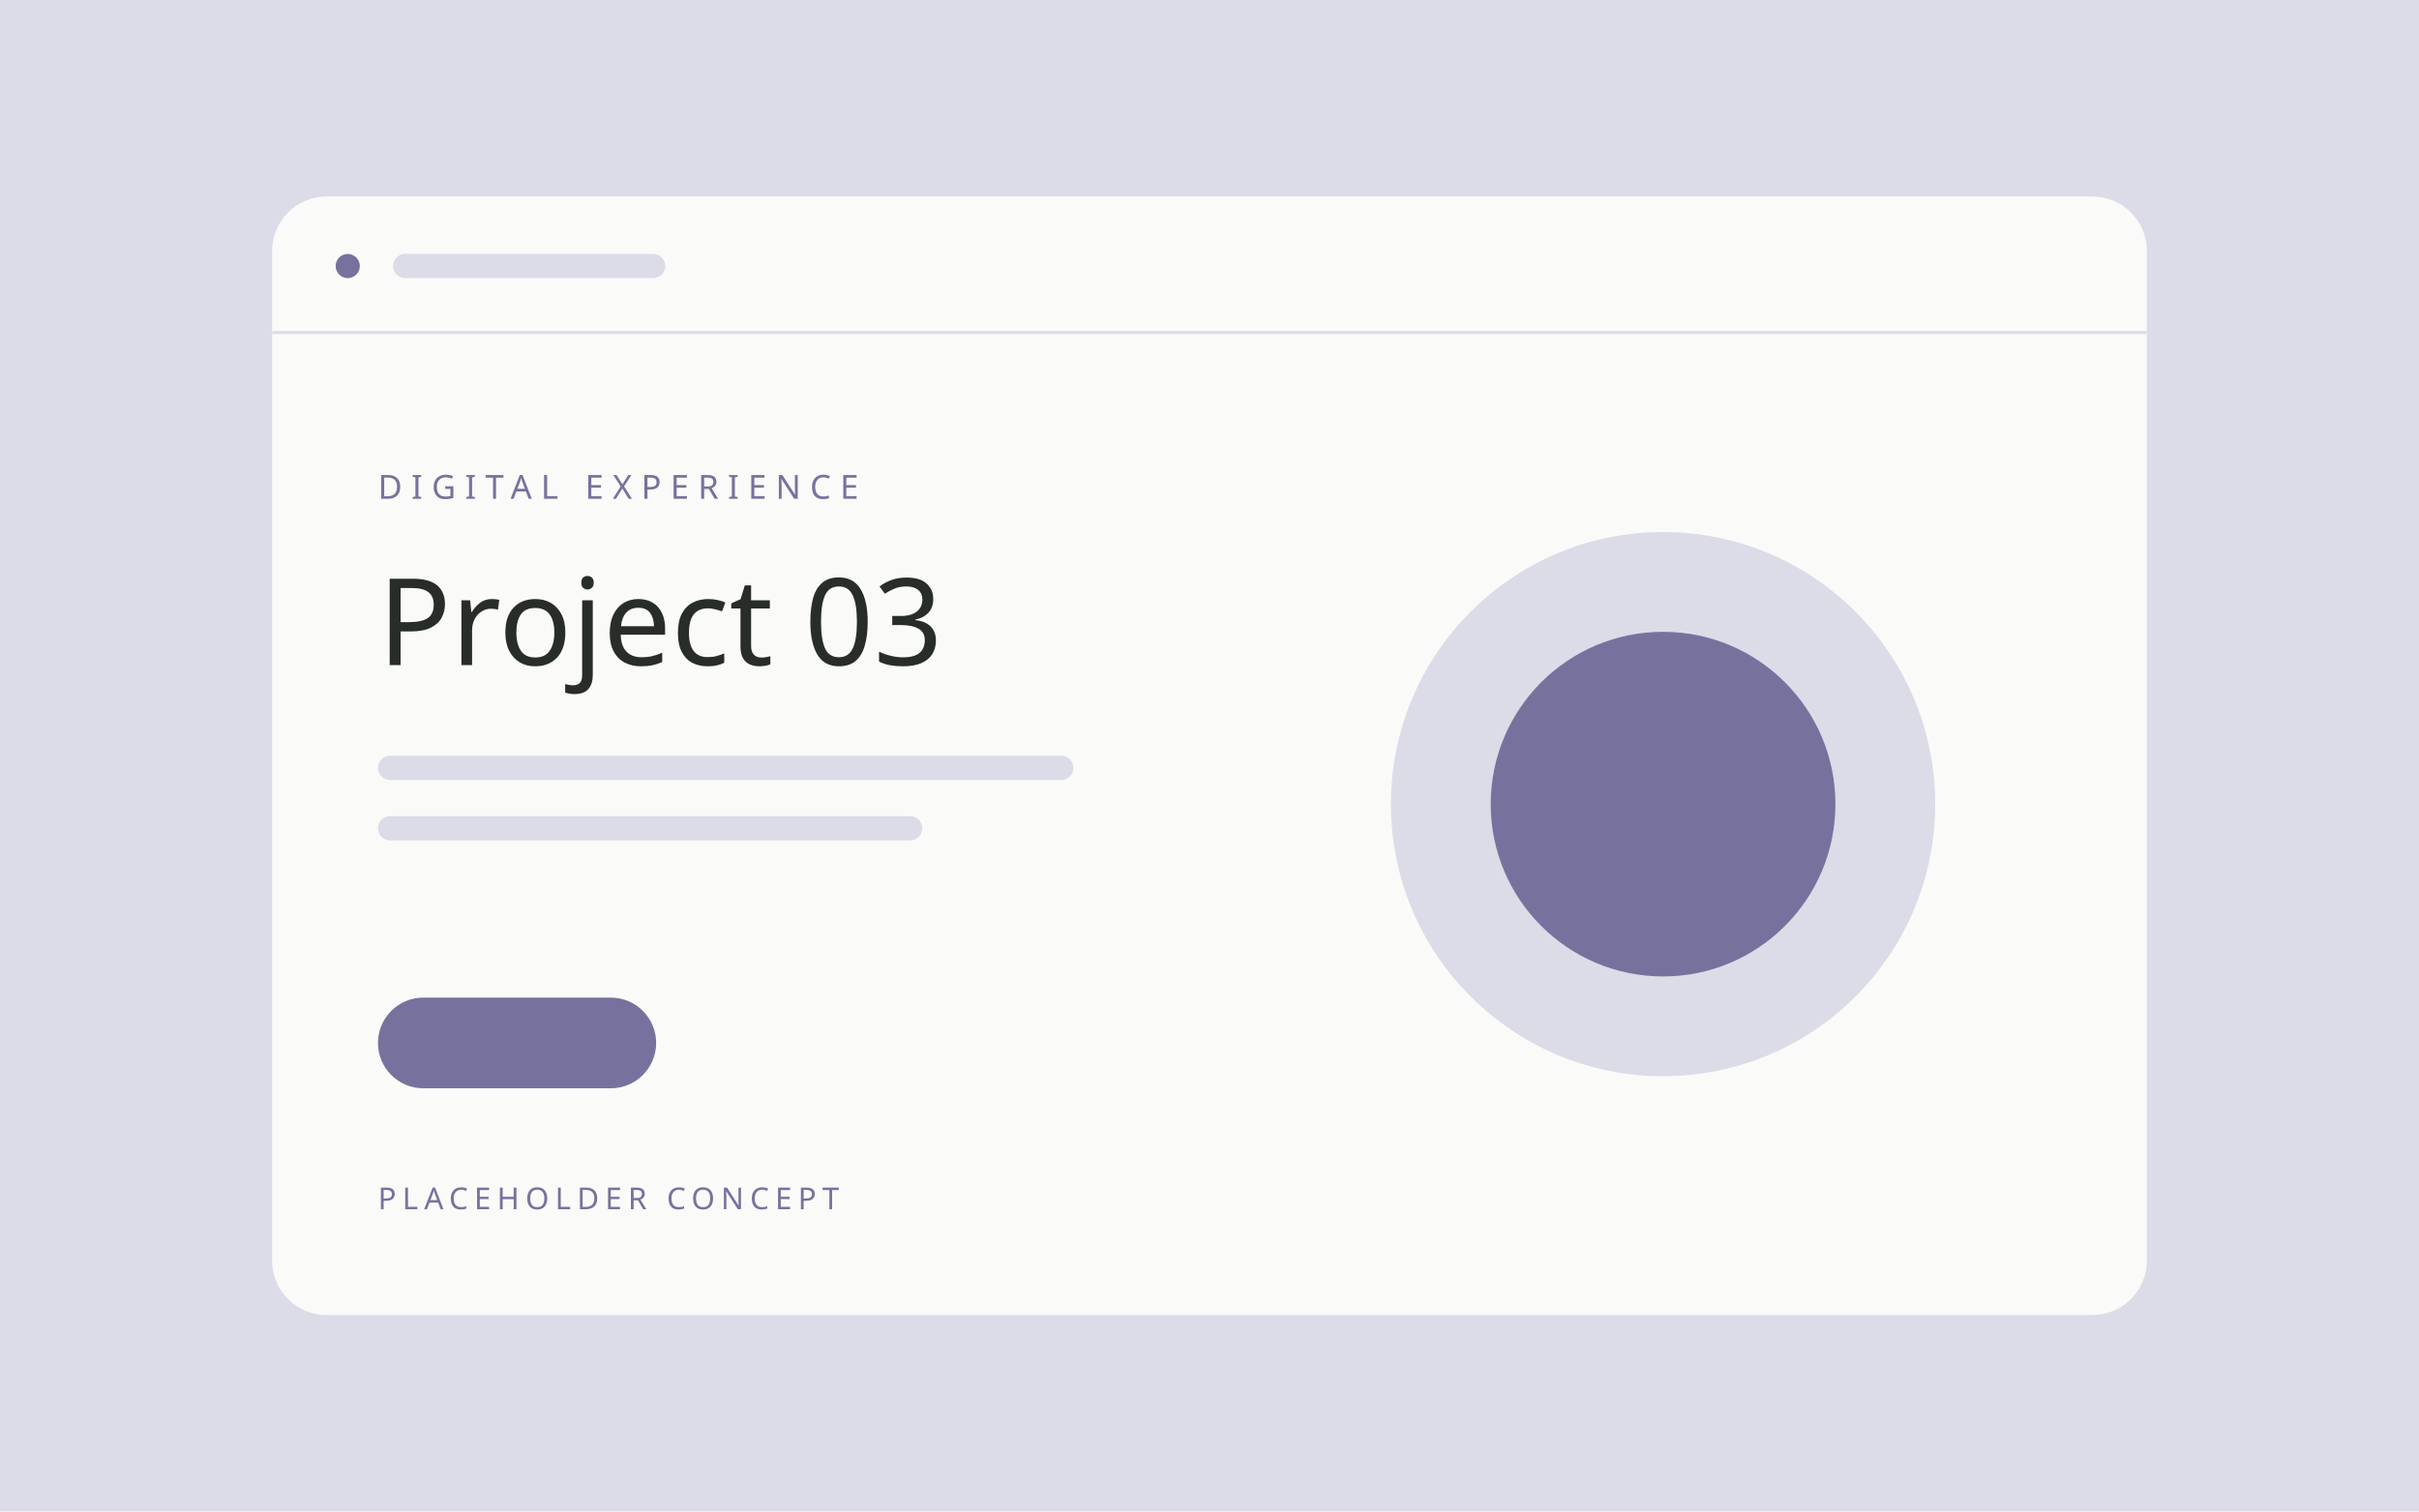
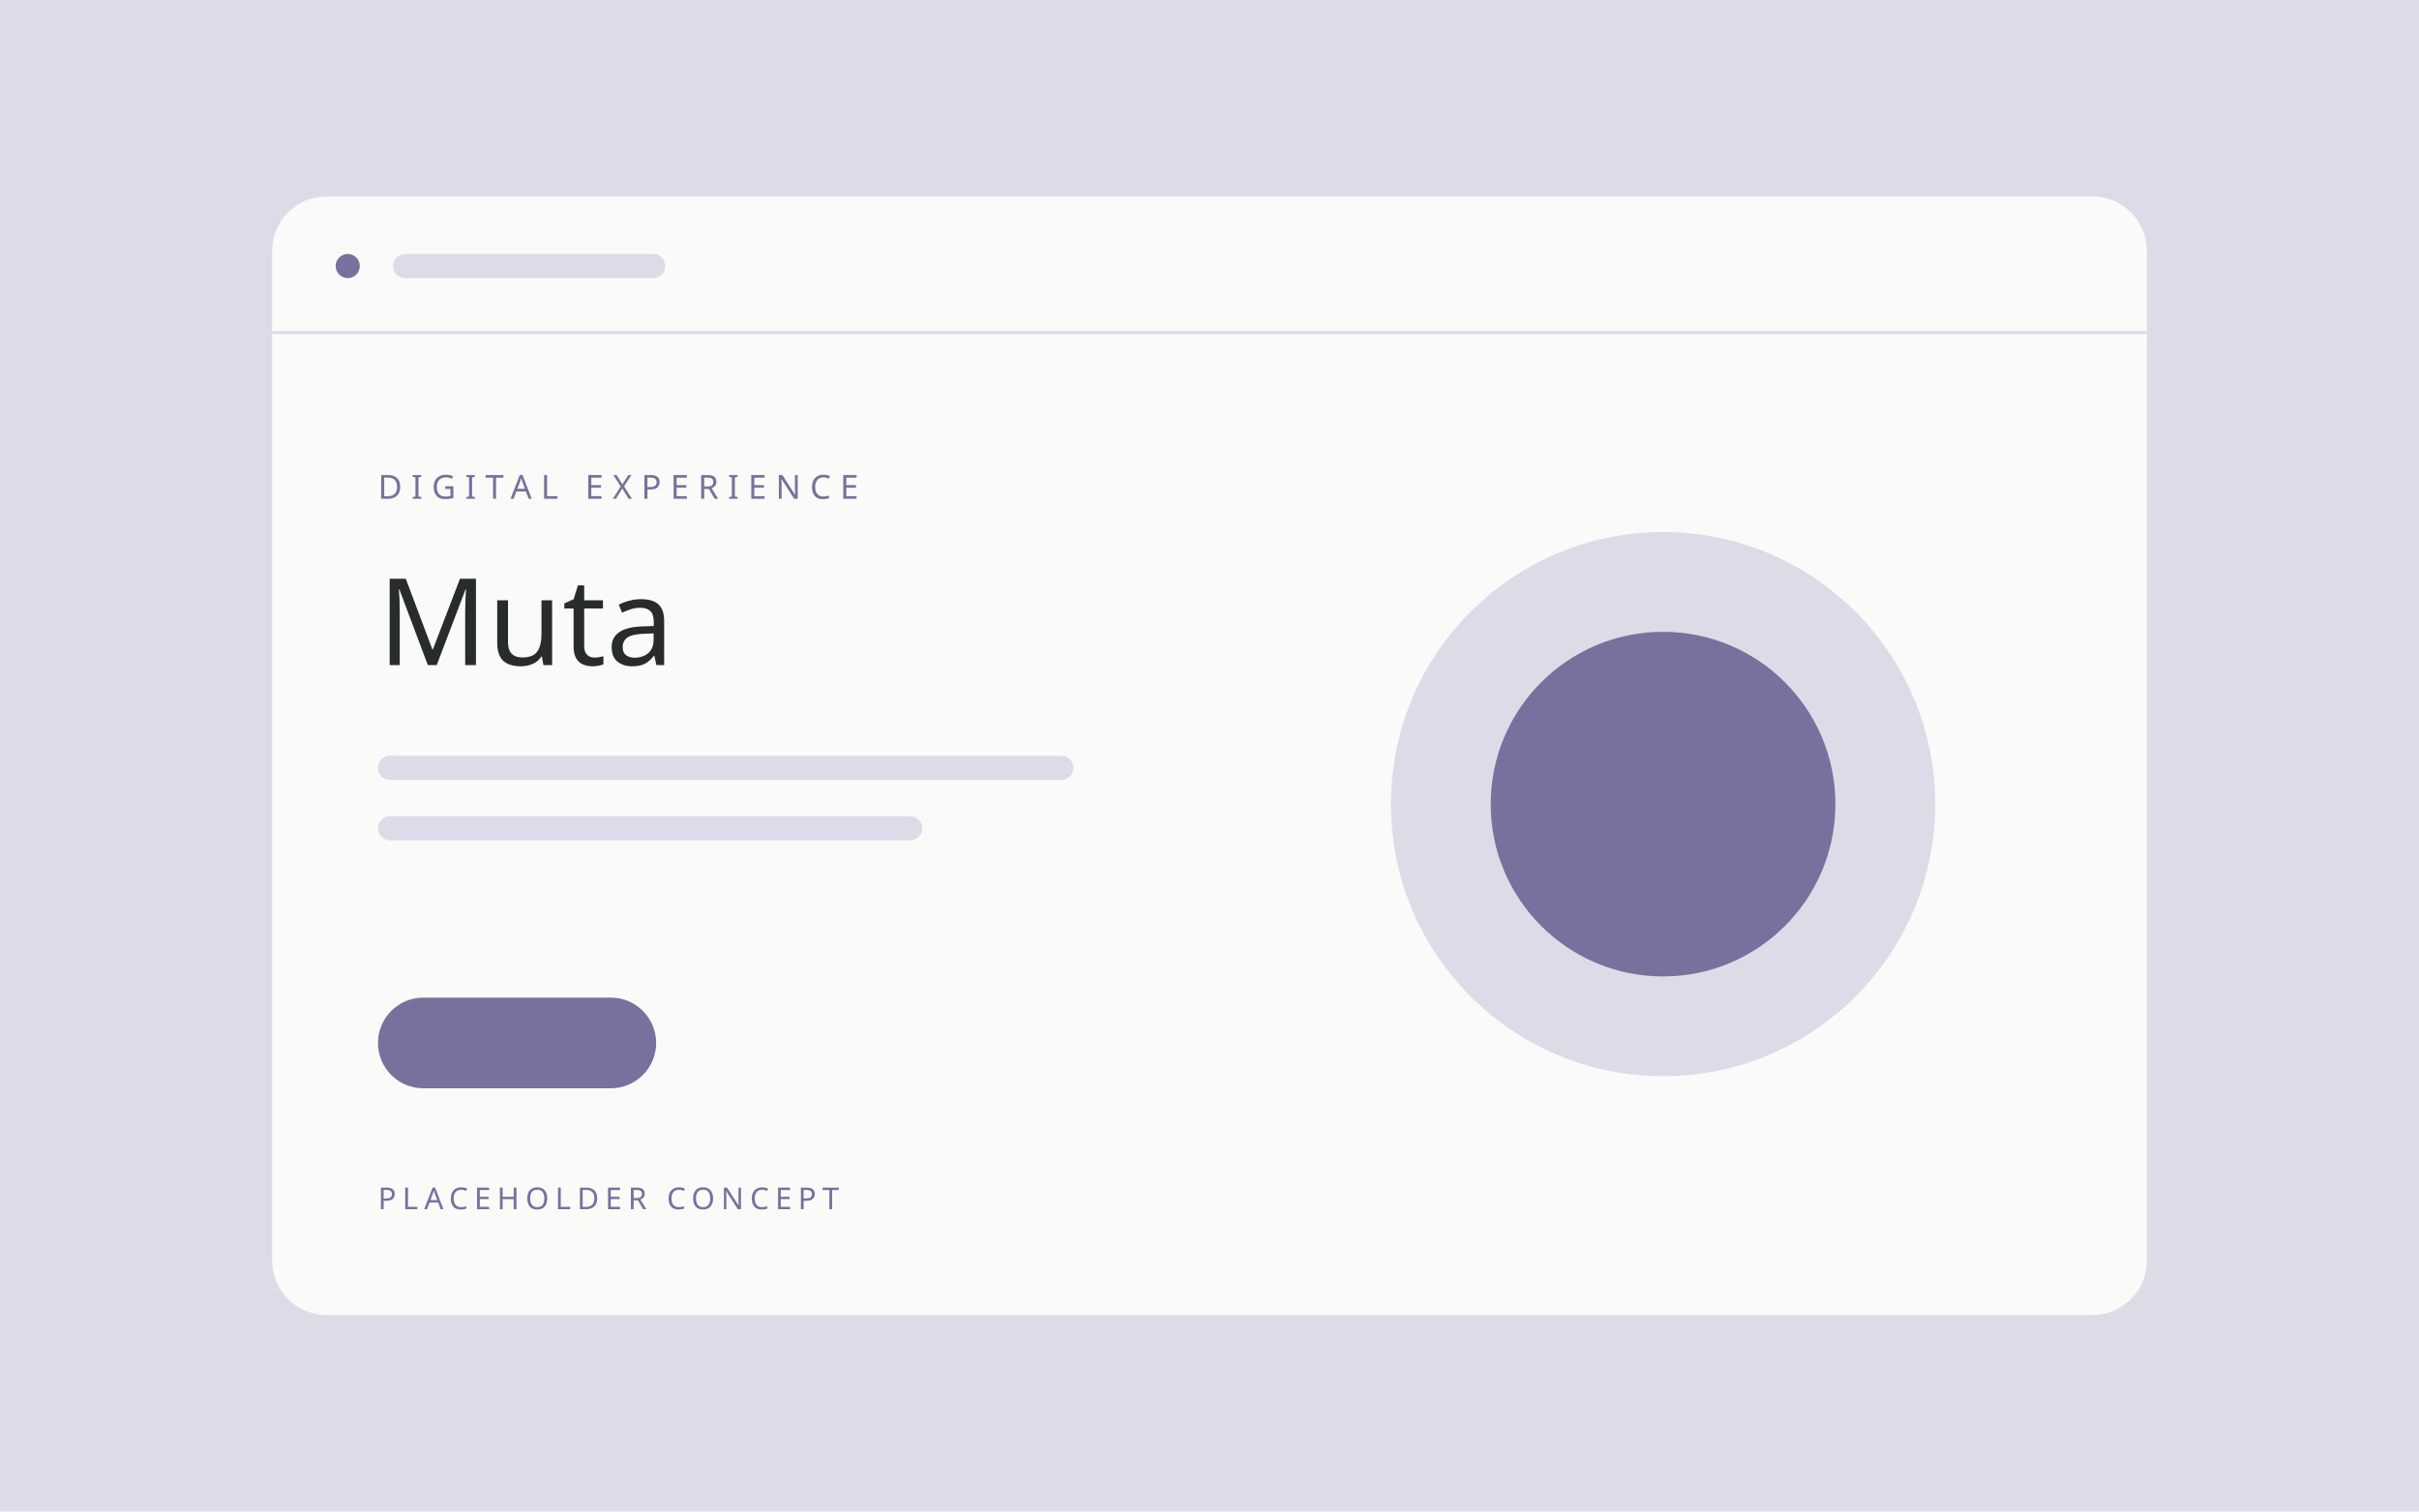
<svg xmlns="http://www.w3.org/2000/svg" width="800" height="500" viewBox="0 0 800 500">
  <rect width="800" height="500" fill="#dcdbe8" />
  <rect x="90" y="65" width="620" height="370" rx="18" fill="#fafaf8" />
  <circle cx="115" cy="88" r="4" fill="#77729d" />
  <rect x="130" y="84" width="90" height="8" rx="4" fill="#dcdbe8" />
  <path d="M90 110H710" stroke="#dcdbe8" />
  <text x="125" y="165" font-family="sans-serif" font-size="11" letter-spacing="3" fill="#77729d">DIGITAL EXPERIENCE</text>
-   <text x="125" y="220" font-family="sans-serif" font-size="40" fill="#282d2a">Project 03</text>
+   <text x="125" y="220" font-family="sans-serif" font-size="40" fill="#282d2a">Muta</text>
  <rect x="125" y="250" width="230" height="8" rx="4" fill="#dcdbe8" />
  <rect x="125" y="270" width="180" height="8" rx="4" fill="#dcdbe8" />
  <rect x="125" y="330" width="92" height="30" rx="15" fill="#77729d" />
  <circle cx="550" cy="266" r="90" fill="#dcdbe8" />
  <circle cx="550" cy="266" r="57" fill="#77729d" />
  <text x="125" y="400" font-family="sans-serif" font-size="10" letter-spacing="2" fill="#77729d">PLACEHOLDER CONCEPT</text>
</svg>
